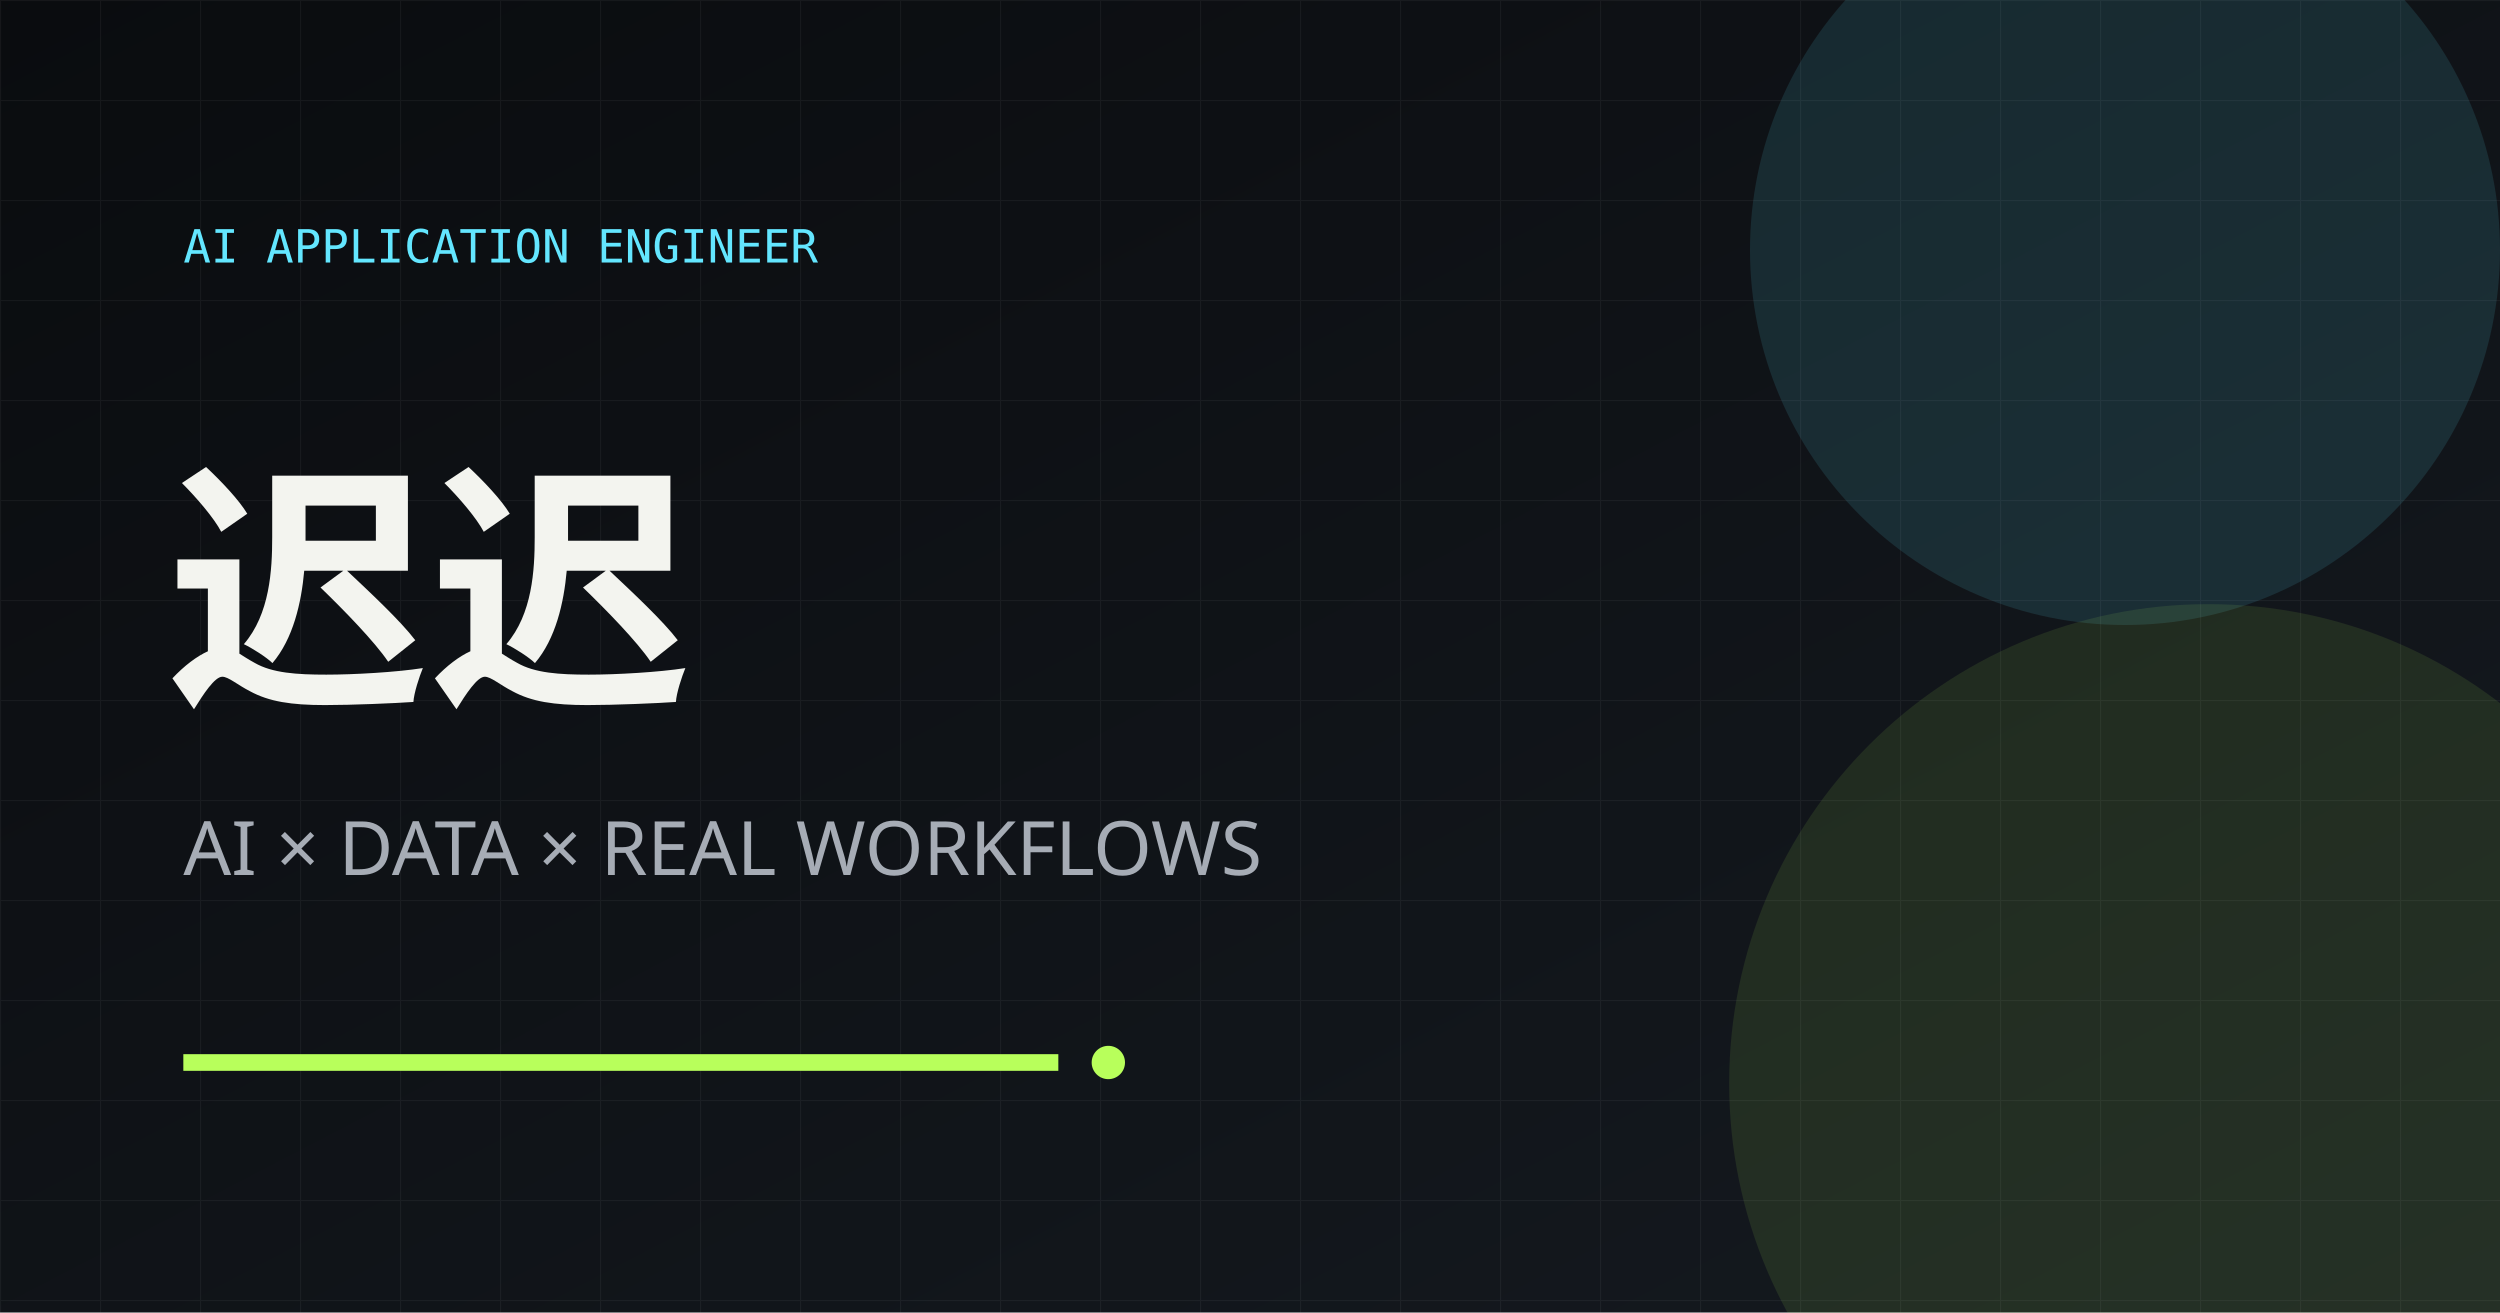
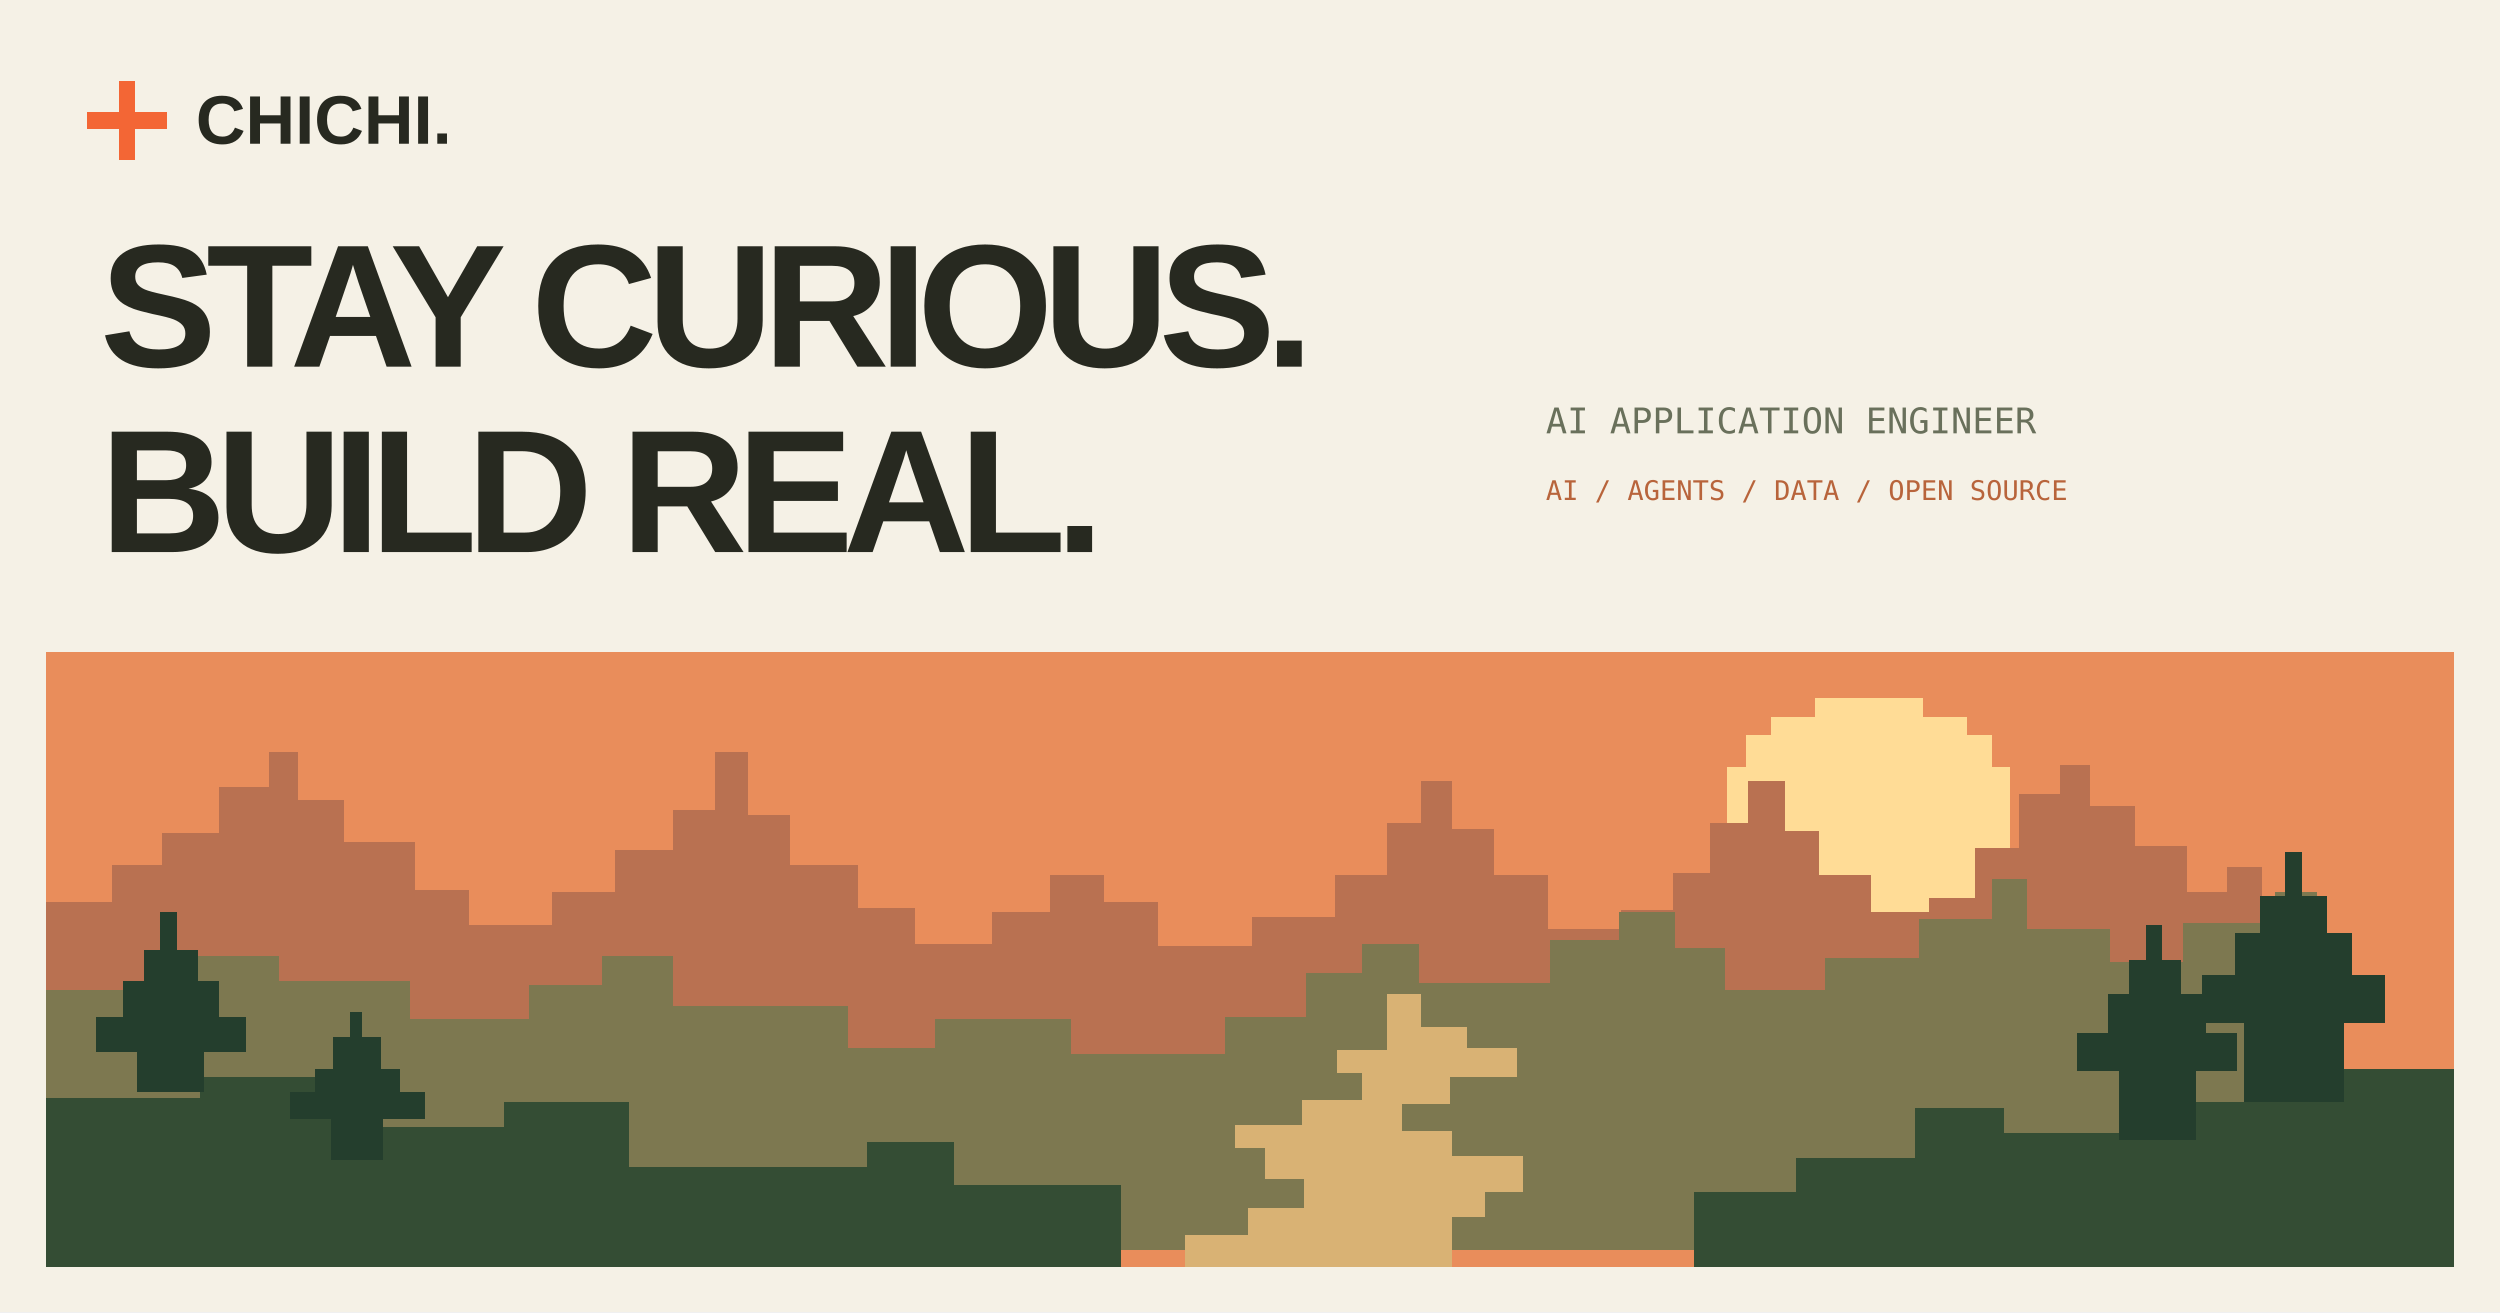
- <svg xmlns="http://www.w3.org/2000/svg" width="1200" height="630" viewBox="0 0 1200 630">
-   <defs>
-     <linearGradient id="g" x1="0" y1="0" x2="1" y2="1">
-       <stop stop-color="#0a0c0f" />
-       <stop offset="1" stop-color="#151a20" />
-     </linearGradient>
-     <pattern id="p" width="48" height="48" patternUnits="userSpaceOnUse">
-       <path d="M48 0H0v48" fill="none" stroke="#ffffff" stroke-opacity=".05" />
-     </pattern>
-   </defs>
-   <rect width="1200" height="630" fill="url(#g)" />
-   <rect width="1200" height="630" fill="url(#p)" />
-   <circle cx="1020" cy="120" r="180" fill="#63e6ff" fill-opacity=".12" />
-   <circle cx="1060" cy="520" r="230" fill="#b8ff5b" fill-opacity=".1" />
-   <text x="88" y="126" font-family="monospace" font-size="22" fill="#63e6ff">AI APPLICATION ENGINEER</text>
-   <text x="80" y="330" font-family="system-ui,sans-serif" font-weight="700" font-size="126" fill="#f3f4ef">迟迟</text>
-   <text x="88" y="420" font-family="system-ui,sans-serif" font-size="36" fill="#a6acb5">AI × DATA × REAL WORKFLOWS</text>
-   <path d="M88 510h420" stroke="#b8ff5b" stroke-width="8" />
-   <circle cx="532" cy="510" r="8" fill="#b8ff5b" />
+ <svg xmlns="http://www.w3.org/2000/svg" width="1200" height="630" viewBox="0 0 1200 630" shape-rendering="crispEdges">
+   <rect width="1200" height="630" fill="#f5f1e6" />
+   <path d="M57 39h8v15h15v8H65v15h-8V62H42v-8h15z" fill="#f36635" />
+   <text x="94" y="69" font-family="Arial,sans-serif" font-size="33" font-weight="700" fill="#272920">CHICHI.</text>
+   <text x="48" y="176" font-family="Arial,sans-serif" font-size="84" font-weight="700" letter-spacing="-5" fill="#272920">STAY CURIOUS.</text>
+   <text x="48" y="265" font-family="Arial,sans-serif" font-size="84" font-weight="700" letter-spacing="-5" fill="#272920">BUILD REAL.</text>
+   <text x="742" y="208" font-family="monospace" font-size="17" fill="#69705b">AI APPLICATION ENGINEER</text>
+   <text x="742" y="240" font-family="monospace" font-size="13" fill="#b8643b">AI / AGENTS / DATA / OPEN SOURCE</text>
+   <rect x="22" y="313" width="1156" height="295" fill="#e98d5b" />
+   <path d="M871 335h52v9h21v9h12v15h9v54h-9v15h-12v9h-21v9h-52v-9h-21v-9h-12v-15h-9v-54h9v-15h12v-9h21z" fill="#ffdc96" />
+   <path d="M22 433h32v-18h24v-15h27v-22h24v-17h14v23h22v20h34v23h26v17h40v-16h30v-20h28v-19h20v-28h16v30h20v24h33v21h27v17h37v-15h28v-18h26v13h26v21h45v-14h40v-20h25v-25h16v-20h15v23h20v22h26v26h35v-9h25v-18h18v-24h18v-20h18v24h16v21h25v18h28v-7h22v-24h21v-26h20v-14h14v20h22v19h25v22h19v-12h17v175H22z" fill="#b97151" />
+   <path d="M22 475h65v-16h47v12h63v18h57v-16h35v-14h34v24h84v20h42v-14h65v17h74v-18h39v-21h27v-14h27v19h63v-21h33v-13h27v17h24v20h48v-15h45v-19h35v-19h17v24h40v16h35v-19h44v-15h20v172H22z" fill="#7d7850" />
+   <path d="M22 527h74v-10h83v24h63v-12h60v31h114v-12h42v21h80v39H22zm1156-14h-55v16h-89v15h-72v-12h-43v24h-57v16h-49v36h365z" fill="#344d34" />
+   <path d="M666 477h16v16h22v10h24v14h-32v13h-23v13h24v12h34v17h-18v12h-16v24H569v-15h30v-13h27v-14h-19v-15h-14v-11h32v-12h29v-13h-12v-11h24z" fill="#d9b274" />
+   <g fill="#243e2d">
+     <path d="M77 438h8v18h10v15h10v17h13v17H98v19H66v-19H46v-17h13v-17h10v-15h8zm91 48h6v12h9v15h9v11h12v13h-20v20h-25v-20h-20v-13h12v-11h9v-15h8zm862-42h8v17h9v16h12v19h15v18h-20v33h-37v-33h-20v-18h15v-19h10v-16h8zm67-35h8v21h12v18h12v20h16v23h-20v38h-48v-38h-20v-23h16v-20h12v-18h12z" />
+   </g>
</svg>
